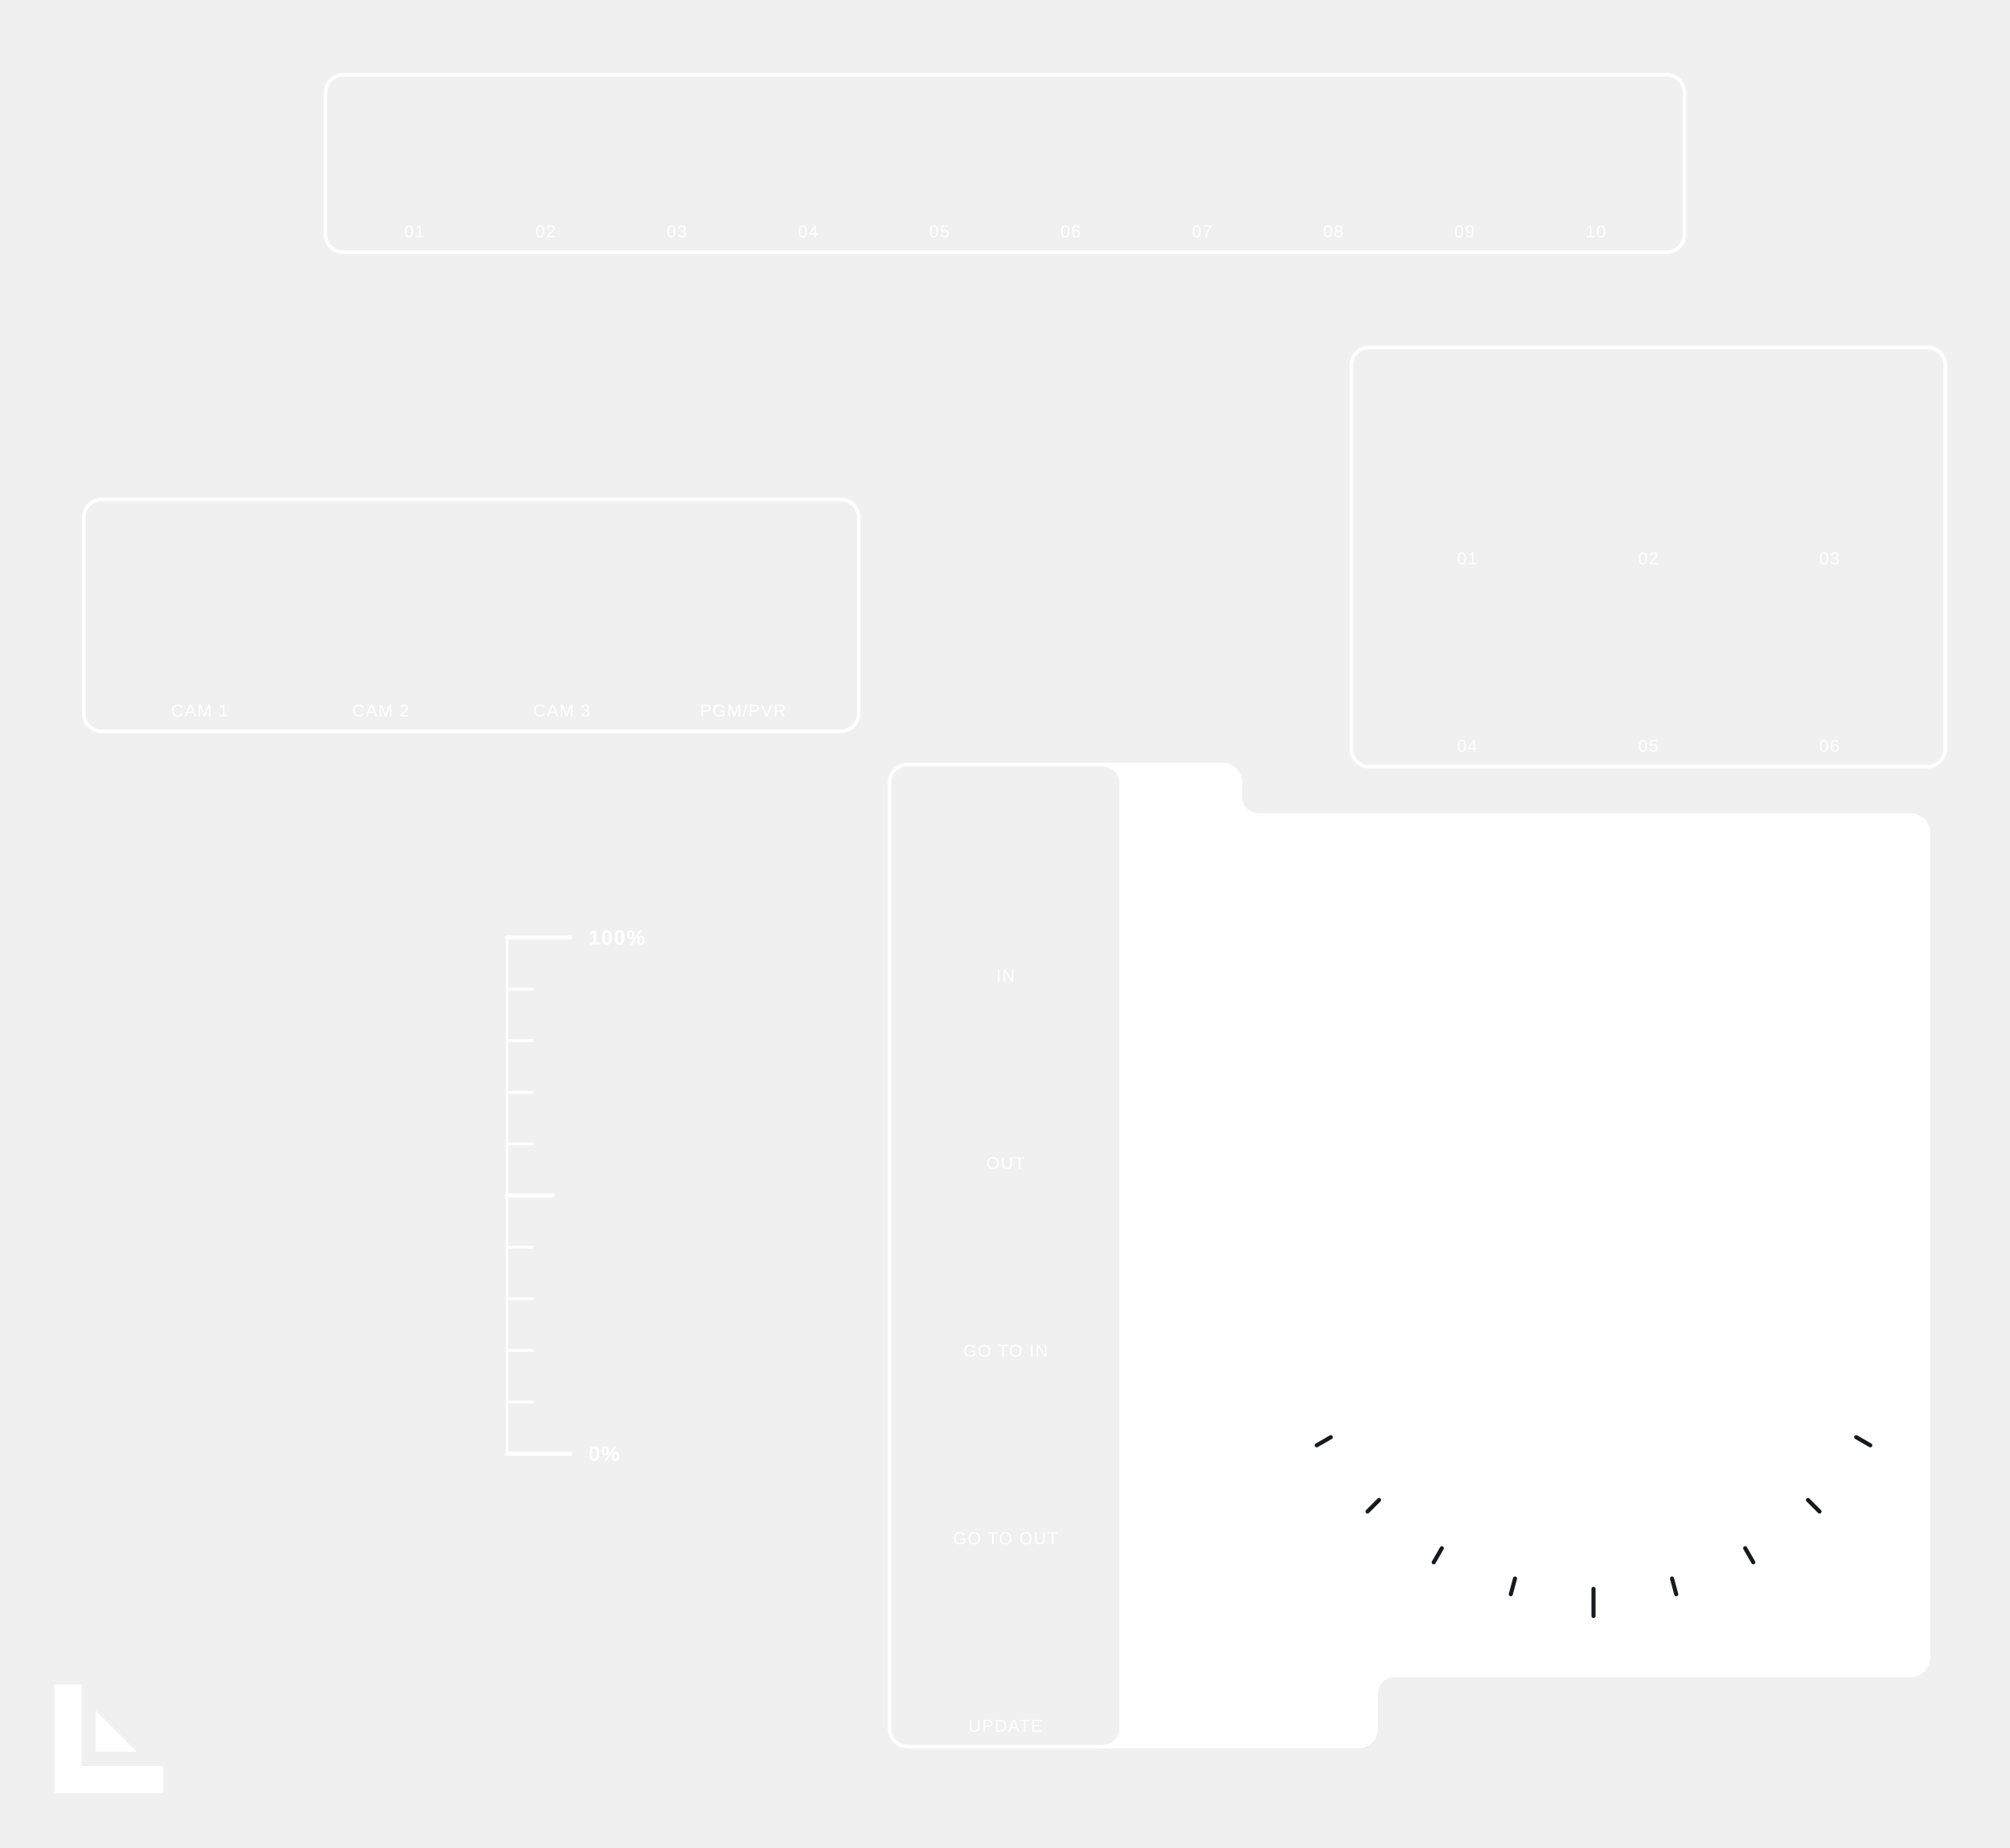
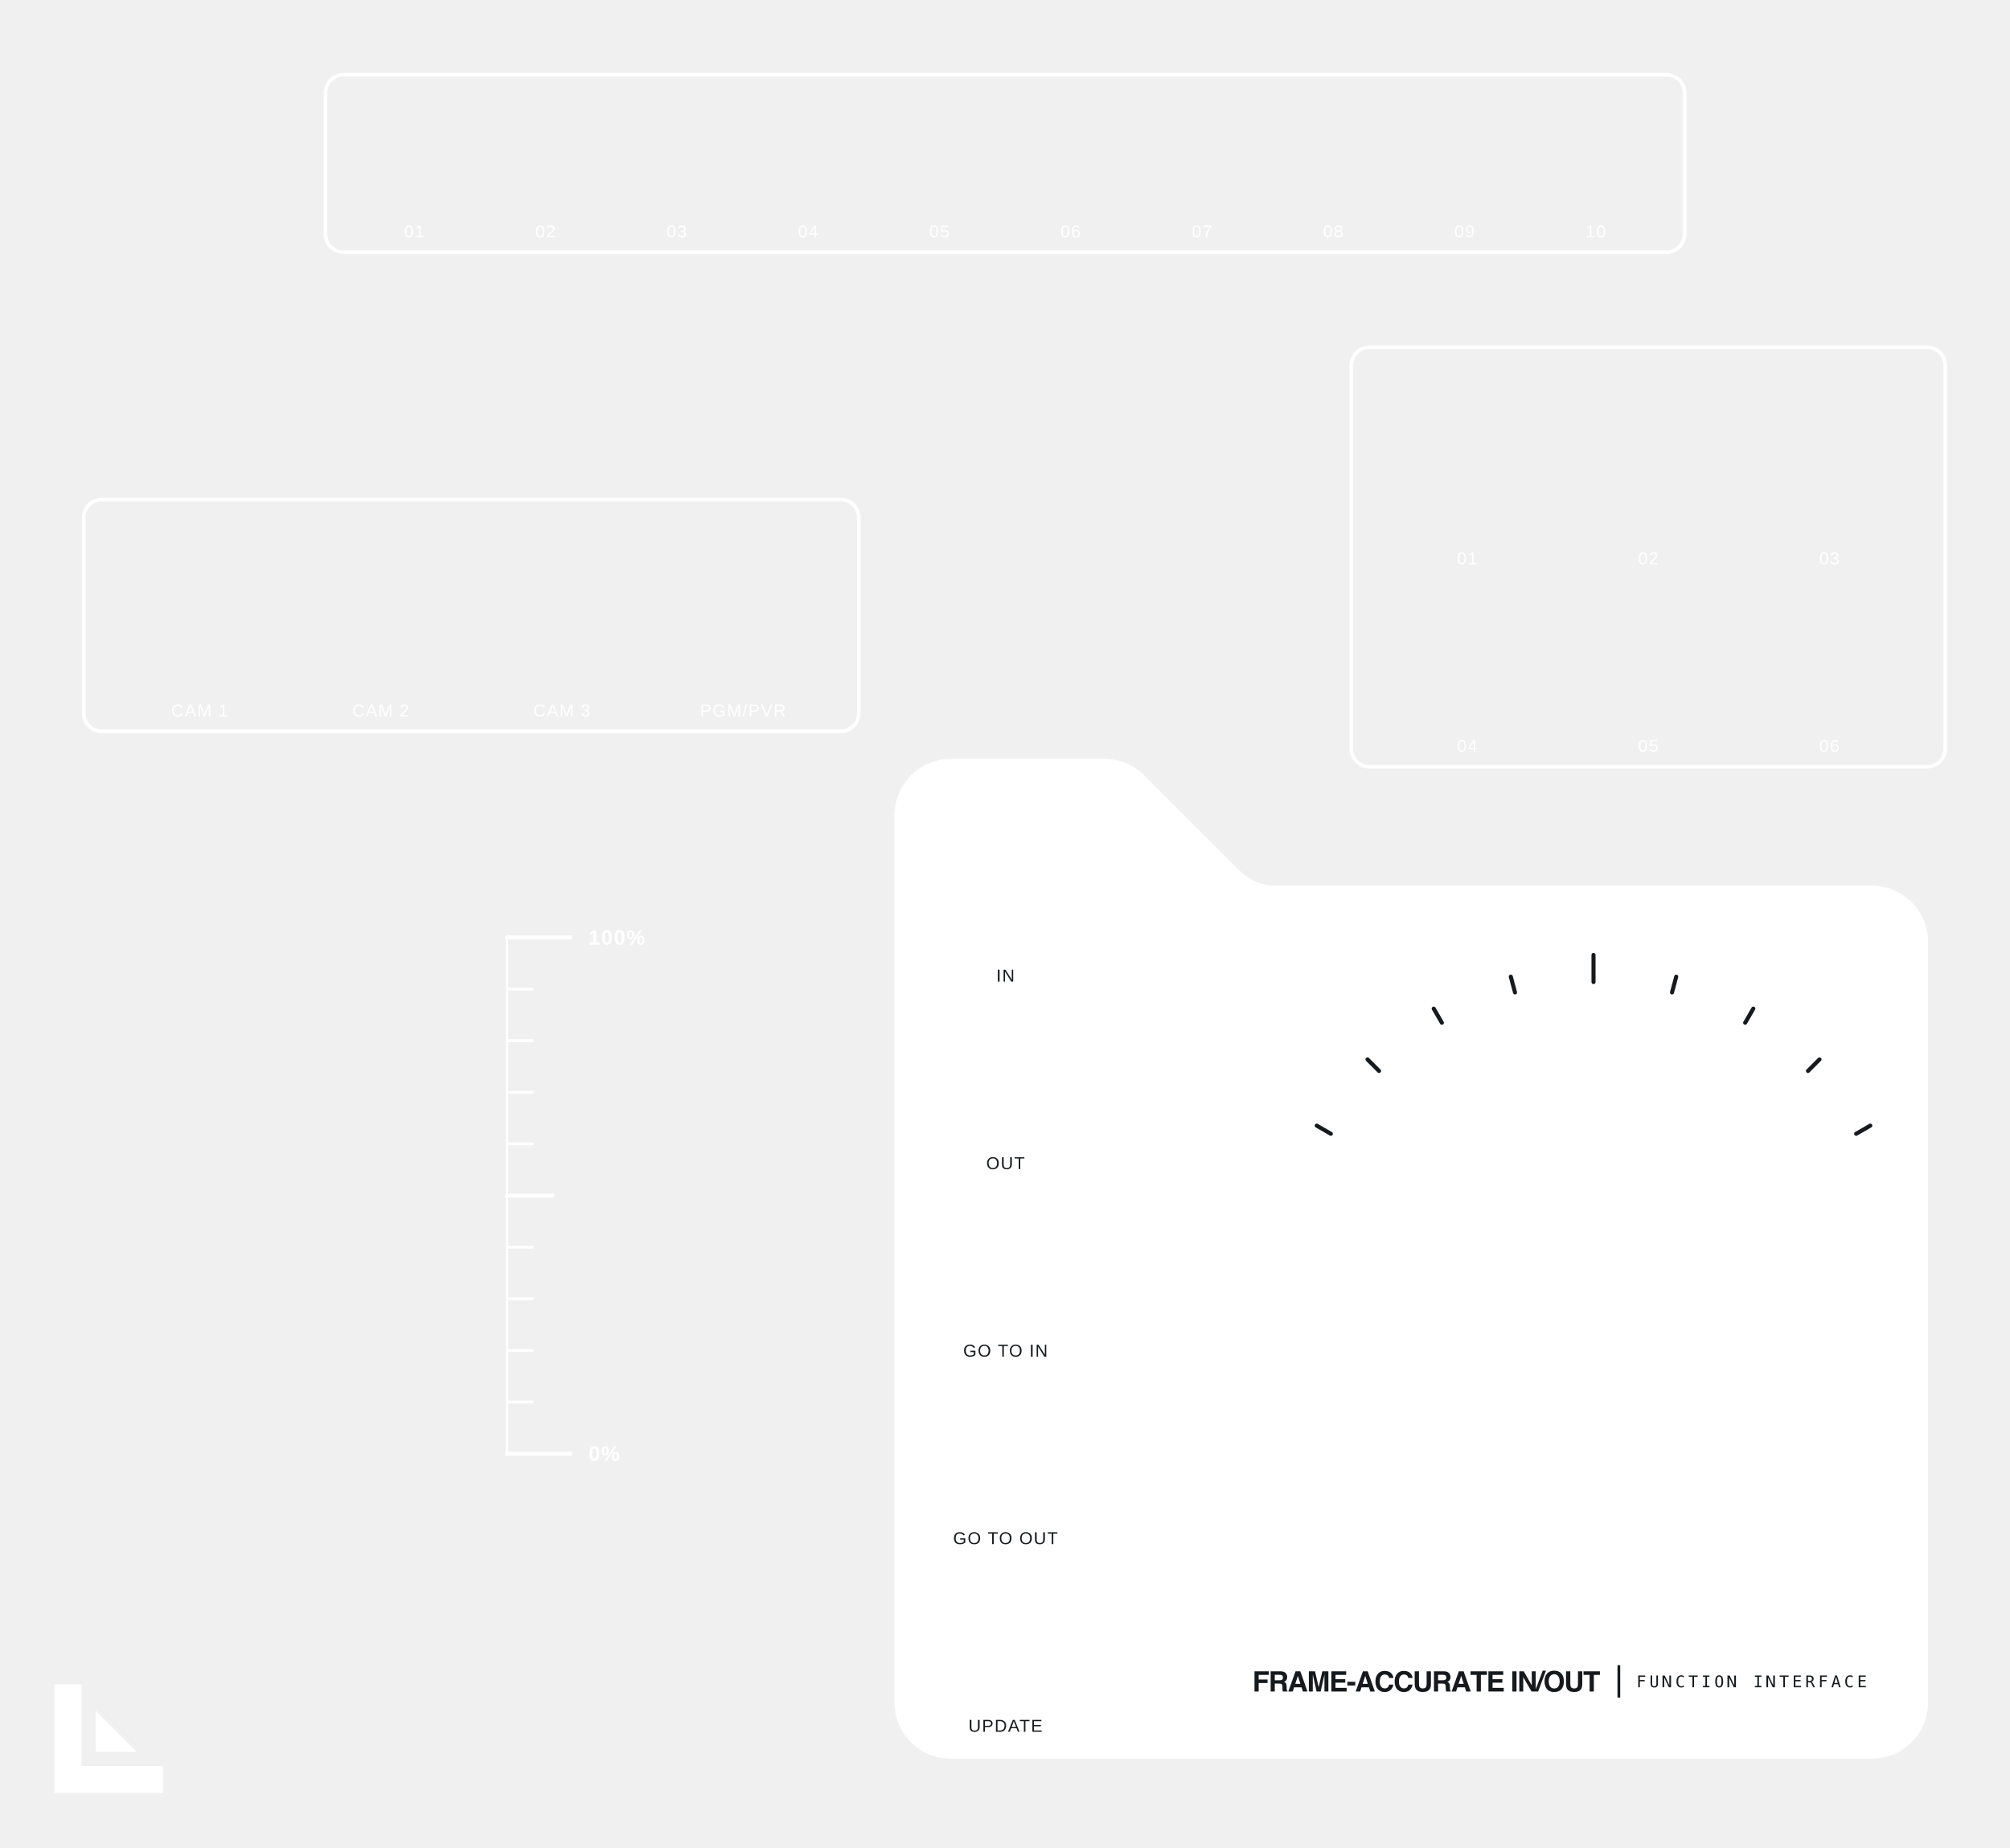
<svg xmlns="http://www.w3.org/2000/svg" width="2048" height="1882" viewBox="0 0 222 204" style="color:#ffffff">
-   <path id="jog-clip-field" fill="#ffffff" stroke="#ffffff" stroke-width="0.4" stroke-linejoin="round" d="M121.85 84.424 H135 A2 2 0 0 1 137 86.424 V88 A2 2 0 0 0 139 90 H211 A2 2 0 0 1 213 92 V183 A2 2 0 0 1 211 185 H154 A2 2 0 0 0 152 187 V190.863 A2 2 0 0 1 150 192.863 H121.85 A2 2 0 0 0 123.85 190.863 V86.424 A2 2 0 0 0 121.85 84.424 Z" />
+   <path id="jog-clip-field" fill="#ffffff" stroke="#ffffff" stroke-width="0.4" stroke-linejoin="round" d="M105.000 194.000 L206.750 194.000 A6.000 6.000 0 0 0 212.750 188.000 L212.750 104.000 A6.000 6.000 0 0 0 206.750 98.000 L140.985 98.000 A6.000 6.000 0 0 1 136.743 96.243 L126.257 85.757 A6.000 6.000 0 0 0 122.015 84.000 L105.000 84.000 A6.000 6.000 0 0 0 99.000 90.000 L99.000 188.000 A6.000 6.000 0 0 0 105.000 194.000 Z" />
  <g transform="translate(4.56 184.56) scale(0.12)" style="color:#ffffff">
    <path fill="currentColor" fill-rule="evenodd" d="M12 12 L37 12 L37 87 L112 87 L112 112 L12 112 Z" />
    <path fill="currentColor" fill-rule="evenodd" d="M50 36 L88 74 L50 74 Z" />
  </g>
  <text x="22.05" y="79.152" fill="currentColor" font-family="Arial, Helvetica, sans-serif" font-size="1.9" font-weight="500" letter-spacing="0.12" text-anchor="middle" dominant-baseline="central" transform="translate(0 -0.7)">CAM 1</text>
  <text x="42.05" y="79.152" fill="currentColor" font-family="Arial, Helvetica, sans-serif" font-size="1.9" font-weight="500" letter-spacing="0.12" text-anchor="middle" dominant-baseline="central" transform="translate(0 -0.7)">CAM 2</text>
  <text x="62.05" y="79.152" fill="currentColor" font-family="Arial, Helvetica, sans-serif" font-size="1.9" font-weight="500" letter-spacing="0.12" text-anchor="middle" dominant-baseline="central" transform="translate(0 -0.7)">CAM 3</text>
  <text x="82.05" y="79.152" fill="currentColor" font-family="Arial, Helvetica, sans-serif" font-size="1.9" font-weight="500" letter-spacing="0.12" text-anchor="middle" dominant-baseline="central" transform="translate(0 -0.7)">PGM/PVR</text>
-   <text x="111.05" y="108.424" fill="currentColor" font-family="Arial, Helvetica, sans-serif" font-size="1.9" font-weight="500" letter-spacing="0.12" text-anchor="middle" dominant-baseline="central" transform="translate(0 -0.7)">IN</text>
-   <text x="111.05" y="129.134" fill="currentColor" font-family="Arial, Helvetica, sans-serif" font-size="1.9" font-weight="500" letter-spacing="0.12" text-anchor="middle" dominant-baseline="central" transform="translate(0 -0.7)">OUT</text>
-   <text x="111.05" y="149.844" fill="currentColor" font-family="Arial, Helvetica, sans-serif" font-size="1.9" font-weight="500" letter-spacing="0.12" text-anchor="middle" dominant-baseline="central" transform="translate(0 -0.7)">GO TO IN</text>
-   <text x="111.05" y="170.553" fill="currentColor" font-family="Arial, Helvetica, sans-serif" font-size="1.9" font-weight="500" letter-spacing="0.12" text-anchor="middle" dominant-baseline="central" transform="translate(0 -0.7)">GO TO OUT</text>
-   <text x="111.05" y="191.263" fill="currentColor" font-family="Arial, Helvetica, sans-serif" font-size="1.9" font-weight="500" letter-spacing="0.12" text-anchor="middle" dominant-baseline="central" transform="translate(0 -0.7)">UPDATE</text>
+   <text x="111.05" y="108.424" fill="#171a1d" font-family="Arial, Helvetica, sans-serif" font-size="1.9" font-weight="500" letter-spacing="0.12" text-anchor="middle" dominant-baseline="central" transform="translate(0 -0.7)">IN</text>
+   <text x="111.05" y="129.134" fill="#171a1d" font-family="Arial, Helvetica, sans-serif" font-size="1.9" font-weight="500" letter-spacing="0.12" text-anchor="middle" dominant-baseline="central" transform="translate(0 -0.7)">OUT</text>
+   <text x="111.05" y="149.844" fill="#171a1d" font-family="Arial, Helvetica, sans-serif" font-size="1.9" font-weight="500" letter-spacing="0.12" text-anchor="middle" dominant-baseline="central" transform="translate(0 -0.7)">GO TO IN</text>
+   <text x="111.05" y="170.553" fill="#171a1d" font-family="Arial, Helvetica, sans-serif" font-size="1.9" font-weight="500" letter-spacing="0.12" text-anchor="middle" dominant-baseline="central" transform="translate(0 -0.7)">GO TO OUT</text>
+   <text x="111.05" y="191.263" fill="#171a1d" font-family="Arial, Helvetica, sans-serif" font-size="1.9" font-weight="500" letter-spacing="0.12" text-anchor="middle" dominant-baseline="central" transform="translate(0 -0.7)">UPDATE</text>
  <text x="162.05" y="62.345" fill="currentColor" font-family="Arial, Helvetica, sans-serif" font-size="1.9" font-weight="500" letter-spacing="0.12" text-anchor="middle" dominant-baseline="central" transform="translate(0 -0.7)">01</text>
  <text x="182.05" y="62.345" fill="currentColor" font-family="Arial, Helvetica, sans-serif" font-size="1.9" font-weight="500" letter-spacing="0.12" text-anchor="middle" dominant-baseline="central" transform="translate(0 -0.7)">02</text>
  <text x="202.05" y="62.345" fill="currentColor" font-family="Arial, Helvetica, sans-serif" font-size="1.9" font-weight="500" letter-spacing="0.12" text-anchor="middle" dominant-baseline="central" transform="translate(0 -0.7)">03</text>
  <text x="162.05" y="83.054" fill="currentColor" font-family="Arial, Helvetica, sans-serif" font-size="1.9" font-weight="500" letter-spacing="0.12" text-anchor="middle" dominant-baseline="central" transform="translate(0 -0.7)">04</text>
  <text x="182.05" y="83.054" fill="currentColor" font-family="Arial, Helvetica, sans-serif" font-size="1.9" font-weight="500" letter-spacing="0.12" text-anchor="middle" dominant-baseline="central" transform="translate(0 -0.7)">05</text>
  <text x="202.05" y="83.054" fill="currentColor" font-family="Arial, Helvetica, sans-serif" font-size="1.9" font-weight="500" letter-spacing="0.12" text-anchor="middle" dominant-baseline="central" transform="translate(0 -0.7)">06</text>
  <text x="45.75" y="26.248" fill="currentColor" font-family="Arial, Helvetica, sans-serif" font-size="1.9" font-weight="500" letter-spacing="0.12" text-anchor="middle" dominant-baseline="central" transform="translate(0 -0.7)">01</text>
  <text x="60.25" y="26.248" fill="currentColor" font-family="Arial, Helvetica, sans-serif" font-size="1.9" font-weight="500" letter-spacing="0.12" text-anchor="middle" dominant-baseline="central" transform="translate(0 -0.7)">02</text>
  <text x="74.75" y="26.248" fill="currentColor" font-family="Arial, Helvetica, sans-serif" font-size="1.9" font-weight="500" letter-spacing="0.12" text-anchor="middle" dominant-baseline="central" transform="translate(0 -0.7)">03</text>
  <text x="89.25" y="26.248" fill="currentColor" font-family="Arial, Helvetica, sans-serif" font-size="1.9" font-weight="500" letter-spacing="0.12" text-anchor="middle" dominant-baseline="central" transform="translate(0 -0.7)">04</text>
  <text x="103.75" y="26.248" fill="currentColor" font-family="Arial, Helvetica, sans-serif" font-size="1.9" font-weight="500" letter-spacing="0.12" text-anchor="middle" dominant-baseline="central" transform="translate(0 -0.7)">05</text>
  <text x="118.25" y="26.248" fill="currentColor" font-family="Arial, Helvetica, sans-serif" font-size="1.9" font-weight="500" letter-spacing="0.12" text-anchor="middle" dominant-baseline="central" transform="translate(0 -0.7)">06</text>
  <text x="132.75" y="26.248" fill="currentColor" font-family="Arial, Helvetica, sans-serif" font-size="1.9" font-weight="500" letter-spacing="0.12" text-anchor="middle" dominant-baseline="central" transform="translate(0 -0.7)">07</text>
  <text x="147.25" y="26.248" fill="currentColor" font-family="Arial, Helvetica, sans-serif" font-size="1.9" font-weight="500" letter-spacing="0.12" text-anchor="middle" dominant-baseline="central" transform="translate(0 -0.7)">08</text>
  <text x="161.75" y="26.248" fill="currentColor" font-family="Arial, Helvetica, sans-serif" font-size="1.9" font-weight="500" letter-spacing="0.12" text-anchor="middle" dominant-baseline="central" transform="translate(0 -0.7)">09</text>
  <text x="176.25" y="26.248" fill="currentColor" font-family="Arial, Helvetica, sans-serif" font-size="1.9" font-weight="500" letter-spacing="0.12" text-anchor="middle" dominant-baseline="central" transform="translate(0 -0.7)">10</text>
  <rect x="9.25" y="55.152" width="85.6" height="25.6" rx="2" fill="none" stroke="currentColor" stroke-width="0.4" />
-   <rect x="98.25" y="84.424" width="25.6" height="108.439" rx="2" fill="none" stroke="currentColor" stroke-width="0.4" />
  <rect x="149.25" y="38.345" width="65.6" height="46.31" rx="2" fill="none" stroke="currentColor" stroke-width="0.4" />
  <rect x="35.95" y="8.248" width="150.1" height="19.6" rx="2" fill="none" stroke="currentColor" stroke-width="0.4" />
  <path d="M54.0 160.513 L61.0 160.513" fill="none" stroke="currentColor" stroke-width="0.45" stroke-linecap="round" transform="translate(2 0)" />
  <text x="63.0" y="160.513" fill="currentColor" font-family="Arial, Helvetica, sans-serif" font-size="2.3" font-weight="600" letter-spacing="0.12" text-anchor="start" dominant-baseline="central" transform="translate(2 0)">0%</text>
  <path d="M54.0 154.813 L56.8 154.813" fill="none" stroke="currentColor" stroke-width="0.32" stroke-linecap="round" transform="translate(2 0)" />
  <path d="M54.0 149.113 L56.8 149.113" fill="none" stroke="currentColor" stroke-width="0.32" stroke-linecap="round" transform="translate(2 0)" />
  <path d="M54.0 143.413 L56.8 143.413" fill="none" stroke="currentColor" stroke-width="0.32" stroke-linecap="round" transform="translate(2 0)" />
  <path d="M54.0 137.713 L56.8 137.713" fill="none" stroke="currentColor" stroke-width="0.32" stroke-linecap="round" transform="translate(2 0)" />
  <path d="M54.0 132.013 L59.0 132.013" fill="none" stroke="currentColor" stroke-width="0.45" stroke-linecap="round" transform="translate(2 0)" />
  <path d="M54.0 126.313 L56.8 126.313" fill="none" stroke="currentColor" stroke-width="0.32" stroke-linecap="round" transform="translate(2 0)" />
  <path d="M54.0 120.613 L56.8 120.613" fill="none" stroke="currentColor" stroke-width="0.32" stroke-linecap="round" transform="translate(2 0)" />
  <path d="M54.0 114.913 L56.8 114.913" fill="none" stroke="currentColor" stroke-width="0.32" stroke-linecap="round" transform="translate(2 0)" />
  <path d="M54.0 109.213 L56.8 109.213" fill="none" stroke="currentColor" stroke-width="0.32" stroke-linecap="round" transform="translate(2 0)" />
  <path d="M54.0 103.513 L61.0 103.513" fill="none" stroke="currentColor" stroke-width="0.45" stroke-linecap="round" transform="translate(2 0)" />
  <text x="63.0" y="103.513" fill="currentColor" font-family="Arial, Helvetica, sans-serif" font-size="2.3" font-weight="600" letter-spacing="0.12" text-anchor="start" dominant-baseline="central" transform="translate(2 0)">100%</text>
  <path d="M54.0 160.513 L54.0 103.513" fill="none" stroke="currentColor" stroke-width="0.25" stroke-linecap="round" transform="translate(2 0)" />
-   <g id="jog-lower-ticks" transform="translate(0 15)">
-     <path d="M205.012 143.693 L206.571 144.593" fill="none" stroke="#171a1d" stroke-width="0.45" stroke-linecap="round" />
-     <path d="M199.688 150.631 L200.961 151.904" fill="none" stroke="#171a1d" stroke-width="0.45" stroke-linecap="round" />
-     <path d="M192.75 155.955 L193.65 157.514" fill="none" stroke="#171a1d" stroke-width="0.45" stroke-linecap="round" />
-     <path d="M184.67 159.302 L185.136 161.04" fill="none" stroke="#171a1d" stroke-width="0.45" stroke-linecap="round" />
-     <path d="M176 160.443 L176 163.443" fill="none" stroke="#171a1d" stroke-width="0.45" stroke-linecap="round" />
-     <path d="M167.33 159.302 L166.864 161.04" fill="none" stroke="#171a1d" stroke-width="0.45" stroke-linecap="round" />
-     <path d="M159.25 155.955 L158.35 157.514" fill="none" stroke="#171a1d" stroke-width="0.45" stroke-linecap="round" />
-     <path d="M152.312 150.631 L151.039 151.904" fill="none" stroke="#171a1d" stroke-width="0.45" stroke-linecap="round" />
-     <path d="M146.988 143.693 L145.429 144.593" fill="none" stroke="#171a1d" stroke-width="0.45" stroke-linecap="round" />
+   <g id="jog-upper-ticks" transform="translate(0 15)">
+     <path d="M205.012 110.193 L206.571 109.293" fill="none" stroke="#171a1d" stroke-width="0.45" stroke-linecap="round" />
+     <path d="M199.688 103.255 L200.961 101.982" fill="none" stroke="#171a1d" stroke-width="0.45" stroke-linecap="round" />
+     <path d="M192.75 97.931 L193.65 96.373" fill="none" stroke="#171a1d" stroke-width="0.45" stroke-linecap="round" />
+     <path d="M184.67 94.585 L185.136 92.846" fill="none" stroke="#171a1d" stroke-width="0.45" stroke-linecap="round" />
+     <path d="M176 93.443 L176 90.443" fill="none" stroke="#171a1d" stroke-width="0.45" stroke-linecap="round" />
+     <path d="M167.33 94.585 L166.864 92.846" fill="none" stroke="#171a1d" stroke-width="0.45" stroke-linecap="round" />
+     <path d="M159.25 97.931 L158.35 96.373" fill="none" stroke="#171a1d" stroke-width="0.45" stroke-linecap="round" />
+     <path d="M152.312 103.255 L151.039 101.982" fill="none" stroke="#171a1d" stroke-width="0.45" stroke-linecap="round" />
+     <path d="M146.988 110.193 L145.429 109.293" fill="none" stroke="#171a1d" stroke-width="0.45" stroke-linecap="round" />
+   </g>
+   <g id="fiofi-esteso" fill="#171a1d">
+     <path d="M140.138 184.941H139.019V185.454H139.999V185.842H139.019V186.777H138.556V184.549H140.138Z M141.278 185.902H140.796V186.777H140.341V184.546H141.435Q141.67 184.55 141.796 184.603Q141.922 184.656 142.01 184.759Q142.083 184.844 142.125 184.947Q142.168 185.05 142.168 185.182Q142.168 185.341 142.087 185.494Q142.007 185.648 141.822 185.711Q141.977 185.773 142.041 185.888Q142.106 186.002 142.106 186.237V186.386Q142.106 186.539 142.118 186.594Q142.136 186.68 142.202 186.721V186.777H141.689Q141.668 186.703 141.659 186.657Q141.641 186.564 141.639 186.465L141.636 186.258Q141.633 186.044 141.558 185.973Q141.483 185.902 141.278 185.902ZM141.561 185.496Q141.7 185.433 141.7 185.245Q141.7 185.042 141.565 184.973Q141.489 184.933 141.338 184.933H140.796V185.533H141.324Q141.482 185.533 141.561 185.496Z M143.755 186.318H142.933L142.779 186.777H142.292L143.088 184.546H143.615L144.405 186.777H143.899ZM143.625 185.934 143.347 185.056 143.059 185.934Z M144.995 186.777H144.561V184.546H145.239L145.644 186.3L146.047 184.546H146.718V186.777H146.283V185.268Q146.283 185.203 146.285 185.085Q146.286 184.968 146.286 184.905L145.864 186.777H145.411L144.992 184.905Q144.992 184.968 144.994 185.085Q144.995 185.203 144.995 185.268Z M148.584 185.802H147.5V186.376H148.735V186.777H147.045V184.546H148.681V184.941H147.5V185.415H148.584Z M148.814 185.708H149.683V186.117H148.814Z M151.198 186.318H150.376L150.222 186.777H149.734L150.531 184.546H151.057L151.847 186.777H151.342ZM151.068 185.934 150.789 185.056 150.502 185.934Z M153.585 186.61Q153.335 186.839 152.946 186.839Q152.465 186.839 152.19 186.53Q151.914 186.22 151.914 185.68Q151.914 185.095 152.227 184.779Q152.5 184.503 152.921 184.503Q153.484 184.503 153.744 184.873Q153.888 185.08 153.898 185.289H153.432Q153.387 185.129 153.316 185.047Q153.189 184.902 152.939 184.902Q152.684 184.902 152.538 185.107Q152.391 185.312 152.391 185.687Q152.391 186.063 152.546 186.249Q152.701 186.436 152.94 186.436Q153.185 186.436 153.314 186.276Q153.385 186.19 153.432 186.017H153.894Q153.833 186.382 153.585 186.61Z M155.704 186.61Q155.454 186.839 155.065 186.839Q154.584 186.839 154.309 186.53Q154.033 186.22 154.033 185.68Q154.033 185.095 154.346 184.779Q154.619 184.503 155.04 184.503Q155.603 184.503 155.863 184.873Q156.007 185.08 156.018 185.289H155.551Q155.506 185.129 155.435 185.047Q155.308 184.902 155.058 184.902Q154.804 184.902 154.657 185.107Q154.51 185.312 154.51 185.687Q154.51 186.063 154.665 186.249Q154.82 186.436 155.059 186.436Q155.305 186.436 155.433 186.276Q155.504 186.19 155.551 186.017H156.013Q155.952 186.382 155.704 186.61Z M157.569 185.917V184.546H158.043V185.917Q158.043 186.273 157.932 186.471Q157.726 186.835 157.147 186.835Q156.567 186.835 156.36 186.471Q156.249 186.273 156.249 185.917V184.546H156.723V185.917Q156.723 186.147 156.777 186.253Q156.862 186.441 157.147 186.441Q157.43 186.441 157.515 186.253Q157.569 186.147 157.569 185.917Z M159.316 185.902H158.834V186.777H158.379V184.546H159.473Q159.708 184.55 159.834 184.603Q159.961 184.656 160.048 184.759Q160.121 184.844 160.163 184.947Q160.206 185.05 160.206 185.182Q160.206 185.341 160.126 185.494Q160.045 185.648 159.861 185.711Q160.015 185.773 160.079 185.888Q160.144 186.002 160.144 186.237V186.386Q160.144 186.539 160.156 186.594Q160.174 186.68 160.241 186.721V186.777H159.728Q159.706 186.703 159.697 186.657Q159.679 186.564 159.678 186.465L159.675 186.258Q159.672 186.044 159.597 185.973Q159.522 185.902 159.316 185.902ZM159.599 185.496Q159.738 185.433 159.738 185.245Q159.738 185.042 159.603 184.973Q159.528 184.933 159.376 184.933H158.834V185.533H159.363Q159.52 185.533 159.599 185.496Z M161.794 186.318H160.972L160.817 186.777H160.33L161.126 184.546H161.653L162.443 186.777H161.937ZM161.663 185.934 161.385 185.056 161.097 185.934Z M164.228 184.546V184.941H163.56V186.777H163.091V184.941H162.42V184.546Z M165.934 185.802H164.85V186.376H166.085V186.777H164.394V184.546H166.03V184.941H164.85V185.415H165.934Z M167.034 184.546H167.497V186.777H167.034Z M169.616 186.777H169.15L168.239 185.192V186.777H167.804V184.546H168.293L169.182 186.103V184.546H169.616Z M169.525 186.777 170.39 184.478H170.748L169.881 186.777Z M171.66 186.839Q171.181 186.839 170.929 186.579Q170.589 186.259 170.589 185.658Q170.589 185.045 170.929 184.738Q171.181 184.478 171.66 184.478Q172.138 184.478 172.391 184.738Q172.728 185.045 172.728 185.658Q172.728 186.259 172.391 186.579Q172.138 186.839 171.66 186.839ZM172.1 186.24Q172.262 186.035 172.262 185.658Q172.262 185.283 172.099 185.078Q171.937 184.873 171.66 184.873Q171.383 184.873 171.218 185.077Q171.053 185.281 171.053 185.658Q171.053 186.035 171.218 186.24Q171.383 186.444 171.66 186.444Q171.937 186.444 172.1 186.24Z M174.284 185.917V184.546H174.758V185.917Q174.758 186.273 174.648 186.471Q174.442 186.835 173.862 186.835Q173.282 186.835 173.075 186.471Q172.964 186.273 172.964 185.917V184.546H173.438V185.917Q173.438 186.147 173.493 186.253Q173.577 186.441 173.862 186.441Q174.145 186.441 174.23 186.253Q174.284 186.147 174.284 185.917Z M176.705 184.546V184.941H176.037V186.777H175.568V184.941H174.897V184.546Z" />
+     <rect x="178.649" y="183.873" width="0.300" height="3.577" />
+     <path d="M180.941 185.01H181.709V185.158H181.119V185.507H181.654V185.656H181.119V186.313H180.941Z M182.301 185.813V185.01H182.478V185.893Q182.478 185.988 182.483 186.029Q182.488 186.069 182.501 186.091Q182.529 186.143 182.582 186.169Q182.635 186.195 182.71 186.195Q182.786 186.195 182.838 186.169Q182.891 186.143 182.919 186.091Q182.933 186.069 182.938 186.029Q182.943 185.989 182.943 185.895V185.01H183.119V185.813Q183.119 186.013 183.095 186.097Q183.07 186.181 183.009 186.236Q182.951 186.288 182.877 186.313Q182.803 186.338 182.71 186.338Q182.618 186.338 182.544 186.313Q182.47 186.288 182.411 186.236Q182.351 186.182 182.326 186.096Q182.301 186.01 182.301 185.813Z M183.623 185.014H183.864L184.374 186.083V185.014H184.561V186.313H184.32L183.811 185.244V186.313H183.623Z M185.977 186.267Q185.91 186.303 185.839 186.32Q185.769 186.338 185.689 186.338Q185.439 186.338 185.3 186.161Q185.162 185.984 185.162 185.663Q185.162 185.343 185.301 185.165Q185.44 184.986 185.689 184.986Q185.769 184.986 185.839 185.004Q185.91 185.022 185.977 185.058V185.238Q185.913 185.185 185.838 185.157Q185.764 185.129 185.689 185.129Q185.517 185.129 185.432 185.262Q185.346 185.395 185.346 185.663Q185.346 185.93 185.432 186.062Q185.517 186.195 185.689 186.195Q185.766 186.195 185.84 186.167Q185.914 186.139 185.977 186.086Z M186.516 185.01H187.51V185.158H187.102V186.313H186.925V185.158H186.516Z M188.084 185.01H188.808V185.158H188.535V186.165H188.808V186.313H188.084V186.165H188.358V185.158H188.084Z M190.133 185.663Q190.133 185.375 190.074 185.252Q190.015 185.129 189.881 185.129Q189.747 185.129 189.688 185.252Q189.629 185.375 189.629 185.663Q189.629 185.949 189.688 186.072Q189.747 186.195 189.881 186.195Q190.015 186.195 190.074 186.072Q190.133 185.95 190.133 185.663ZM190.317 185.663Q190.317 186.003 190.209 186.171Q190.102 186.338 189.881 186.338Q189.66 186.338 189.553 186.172Q189.445 186.005 189.445 185.663Q189.445 185.321 189.553 185.154Q189.661 184.986 189.881 184.986Q190.102 184.986 190.209 185.154Q190.317 185.321 190.317 185.663Z M190.794 185.014H191.035L191.545 186.083V185.014H191.732V186.313H191.491L190.981 185.244V186.313H190.794Z M193.821 185.01H194.545V185.158H194.271V186.165H194.545V186.313H193.821V186.165H194.094V185.158H193.821Z M195.096 185.014H195.337L195.847 186.083V185.014H196.035V186.313H195.794L195.284 185.244V186.313H195.096Z M196.555 185.01H197.549V185.158H197.142V186.313H196.964V185.158H196.555Z M198.12 185.01H198.894V185.158H198.296V185.509H198.867V185.657H198.296V186.165H198.91V186.313H198.12Z M200.046 185.698Q200.114 185.715 200.162 185.763Q200.21 185.812 200.281 185.957L200.459 186.313H200.269L200.114 185.984Q200.047 185.843 199.993 185.803Q199.939 185.762 199.853 185.762H199.684V186.313H199.507V185.01H199.87Q200.085 185.01 200.199 185.106Q200.314 185.203 200.314 185.387Q200.314 185.516 200.243 185.598Q200.173 185.679 200.046 185.698ZM199.684 185.154V185.617H199.877Q200.004 185.617 200.066 185.56Q200.128 185.504 200.128 185.387Q200.128 185.274 200.062 185.214Q199.996 185.154 199.87 185.154Z M201.02 185.01H201.787V185.158H201.197V185.507H201.732V185.656H201.197V186.313H201.02Z M202.788 185.165 202.602 185.832H202.974ZM202.682 185.01H202.896L203.295 186.313H203.112L203.016 185.973H202.56L202.465 186.313H202.283Z M204.621 186.267Q204.554 186.303 204.484 186.32Q204.413 186.338 204.333 186.338Q204.083 186.338 203.944 186.161Q203.806 185.984 203.806 185.663Q203.806 185.343 203.945 185.165Q204.085 184.986 204.333 184.986Q204.413 184.986 204.484 185.004Q204.554 185.022 204.621 185.058V185.238Q204.557 185.185 204.483 185.157Q204.408 185.129 204.333 185.129Q204.161 185.129 204.076 185.262Q203.99 185.395 203.99 185.663Q203.99 185.93 204.076 186.062Q204.161 186.195 204.333 186.195Q204.41 186.195 204.484 186.167Q204.558 186.139 204.621 186.086Z M205.291 185.01H206.064V185.158H205.467V185.509H206.038V185.657H205.467V186.165H206.081V186.313H205.291Z" />
  </g>
</svg>
